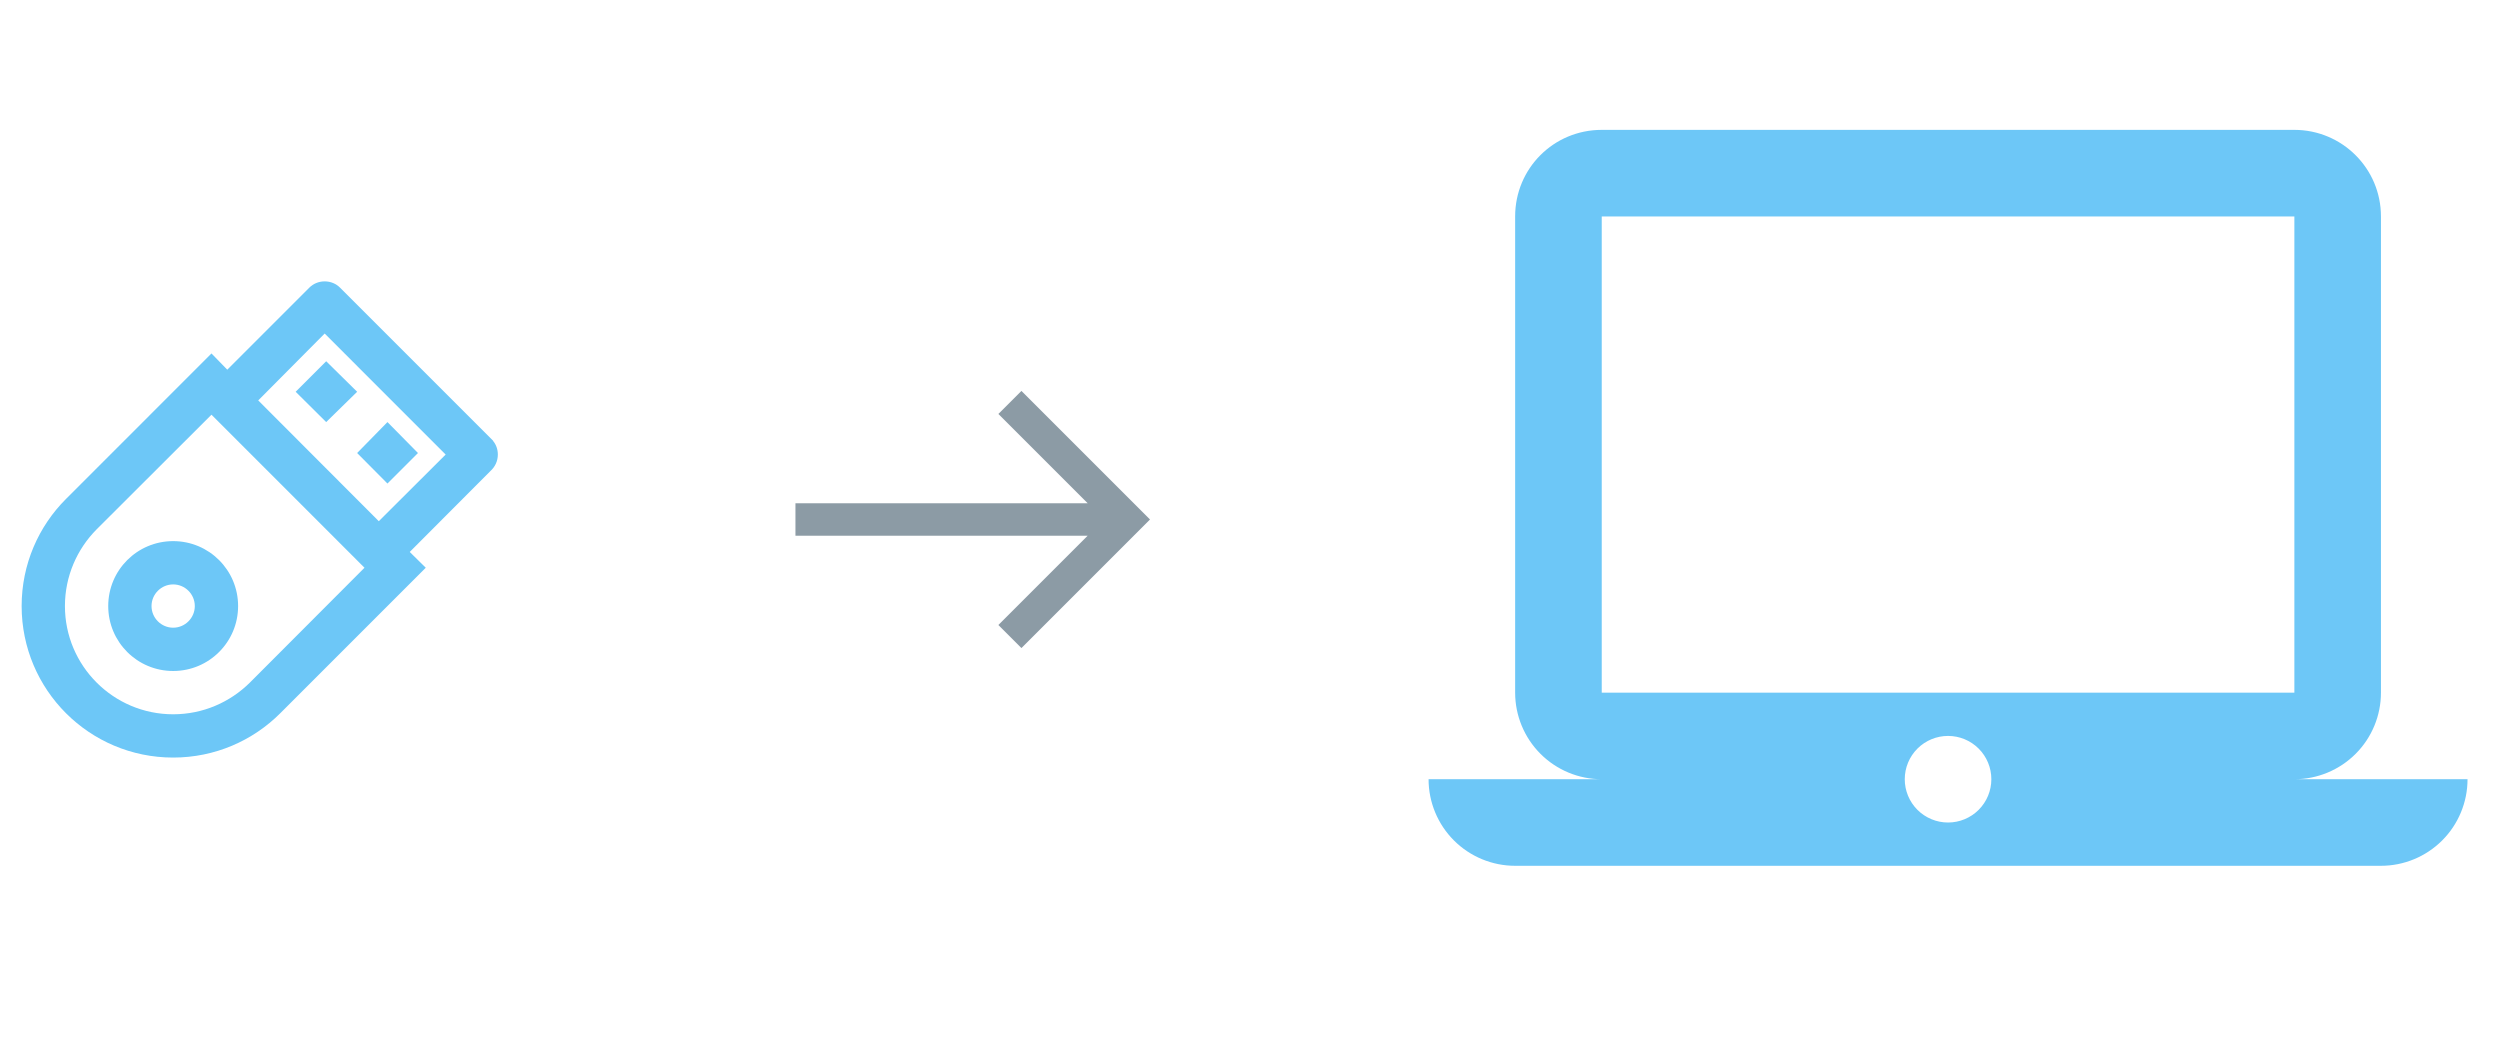
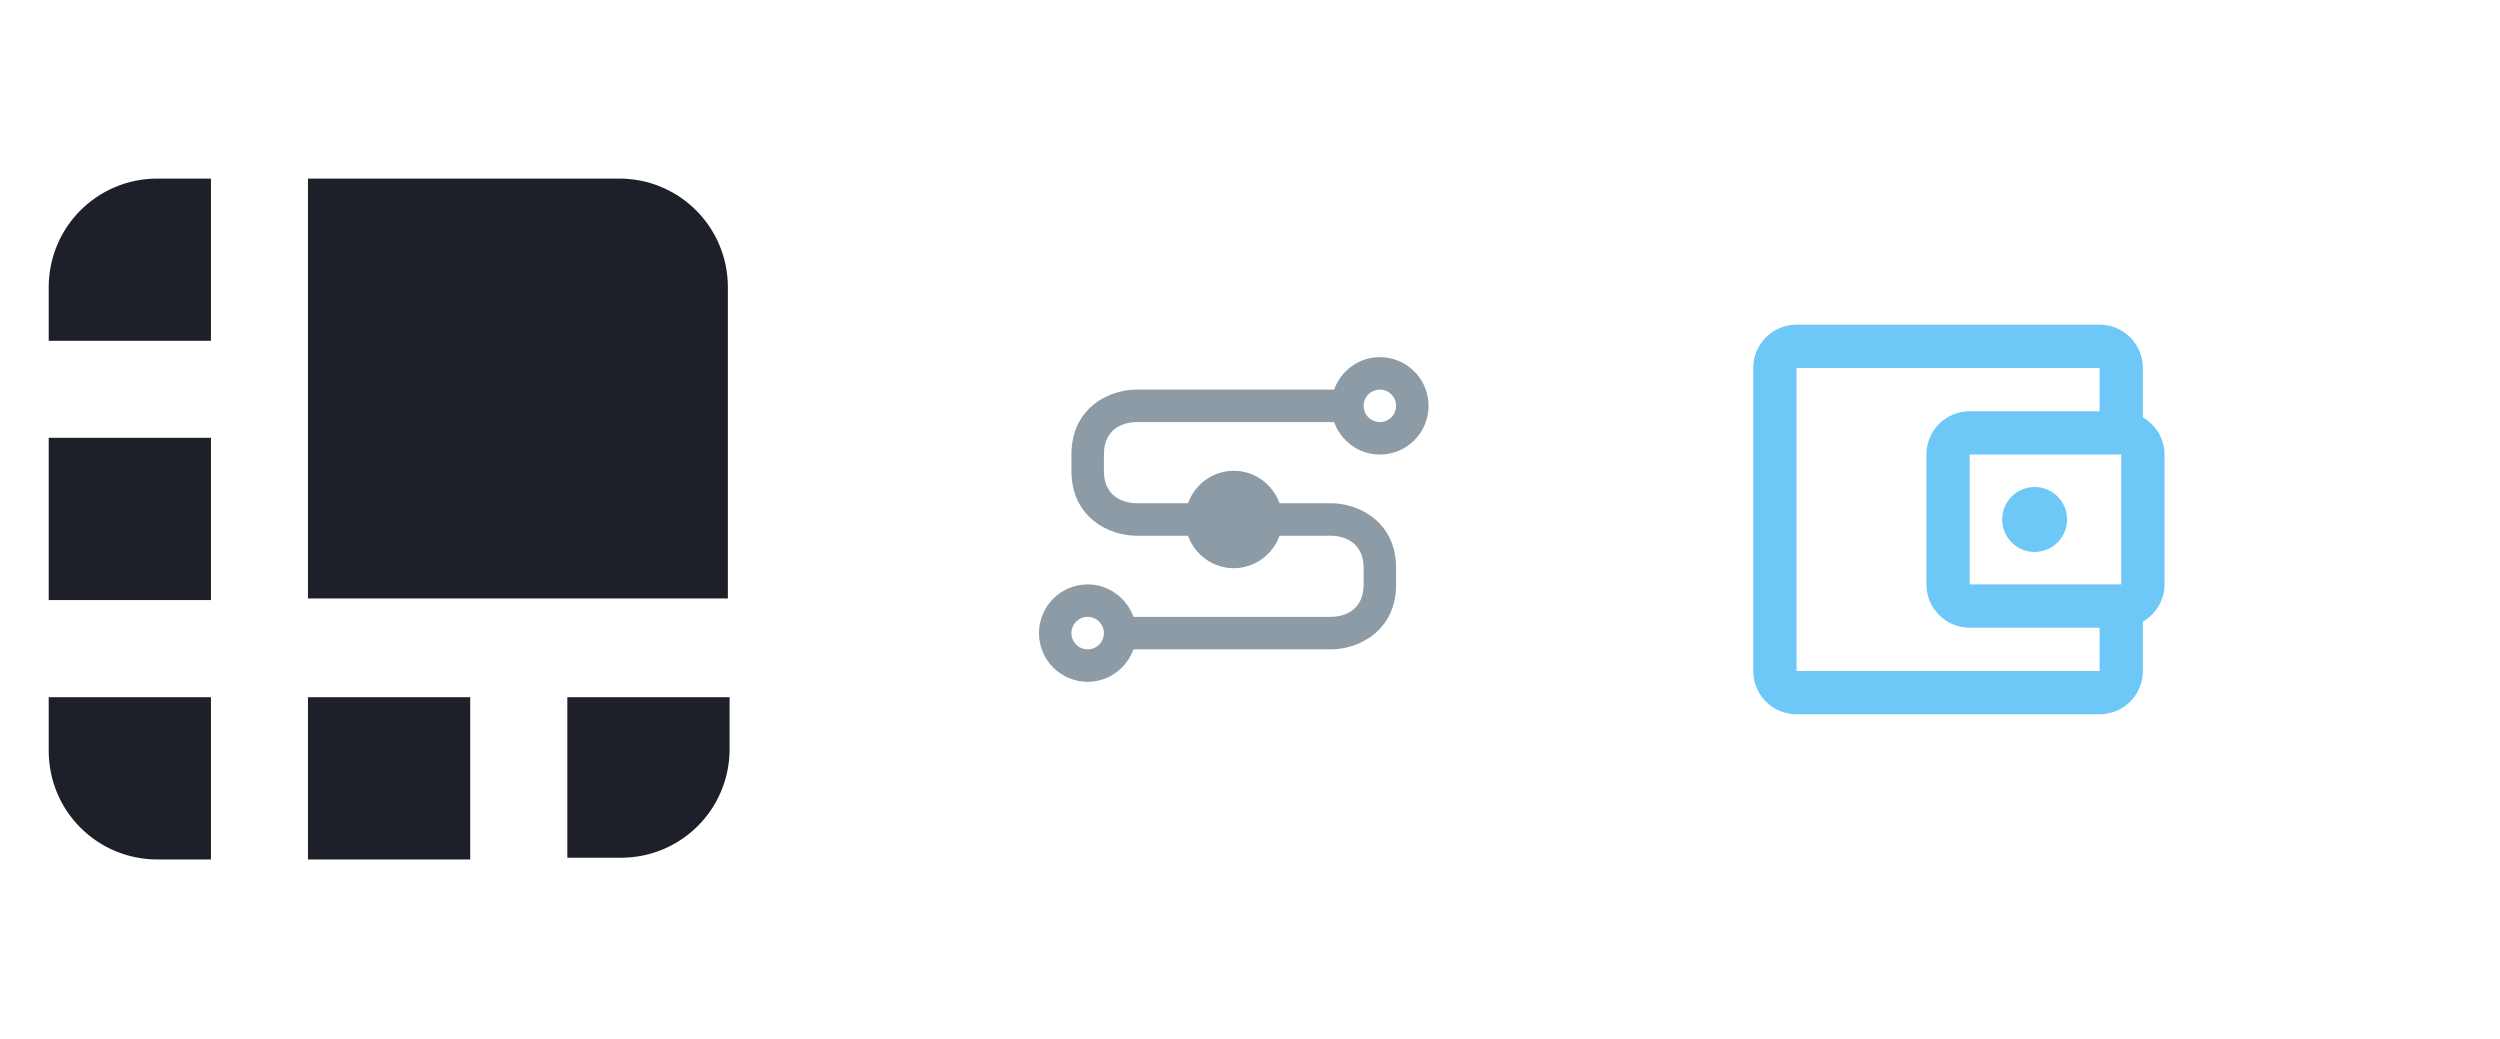
<svg xmlns="http://www.w3.org/2000/svg" width="154" height="64" viewBox="0 0 154 64" fill="none">
-   <path d="M10.667 33.333C12.88 33.333 14.667 35.12 14.667 37.333C14.667 39.546 12.88 41.333 10.667 41.333C8.454 41.333 6.667 39.546 6.667 37.333C6.667 35.12 8.454 33.333 10.667 33.333ZM10.667 36C9.934 36 9.334 36.6 9.334 37.333C9.334 38.066 9.934 38.666 10.667 38.666C11.4 38.666 12 38.066 12 37.333C12 36.6 11.4 36 10.667 36ZM13.027 21.773L14 22.773L19.053 17.72C19.294 17.48 19.627 17.333 20 17.333C20.373 17.333 20.707 17.48 20.947 17.72L30.373 27.146V27.16C30.56 27.386 30.667 27.68 30.667 28C30.667 28.4 30.494 28.76 30.213 29.013L25.24 34L26.227 34.973L17.267 43.933C15.573 45.626 13.24 46.666 10.667 46.666C5.507 46.666 1.333 42.493 1.333 37.333C1.333 34.76 2.373 32.426 4.067 30.733L13.027 21.773ZM15.387 42.053L22.453 34.973L13.027 25.546L5.947 32.613C4.747 33.826 4 35.493 4 37.333C4 41.013 6.987 44 10.667 44C12.507 44 14.174 43.253 15.387 42.053ZM20.093 22.253L22 24.133L20.093 26L18.213 24.133L20.093 22.253ZM23.867 26L25.747 27.906L23.867 29.786L22 27.906L23.867 26ZM27.453 28L20 20.546L15.907 24.666L23.334 32.106L27.453 28Z" fill="#6DC7F7" />
-   <path d="M120 50.667C119.293 50.667 118.614 50.386 118.114 49.886C117.614 49.386 117.333 48.707 117.333 48C117.333 47.293 117.614 46.614 118.114 46.114C118.614 45.614 119.293 45.333 120 45.333C120.707 45.333 121.386 45.614 121.886 46.114C122.386 46.614 122.667 47.293 122.667 48C122.667 48.707 122.386 49.386 121.886 49.886C121.386 50.386 120.707 50.667 120 50.667ZM98.667 13.333H141.333V42.667H98.667V13.333ZM141.333 48C142.748 48 144.104 47.438 145.105 46.438C146.105 45.438 146.667 44.081 146.667 42.667V13.333C146.667 10.373 144.267 8 141.333 8H98.667C95.707 8 93.333 10.373 93.333 13.333V42.667C93.333 44.081 93.895 45.438 94.895 46.438C95.896 47.438 97.252 48 98.667 48H88C88 49.414 88.562 50.771 89.562 51.771C90.562 52.771 91.919 53.333 93.333 53.333H146.667C148.081 53.333 149.438 52.771 150.438 51.771C151.438 50.771 152 49.414 152 48H141.333Z" fill="#6DC7F7" />
-   <path d="M49 31V33H67L61.5 38.5L62.92 39.92L70.84 32L62.92 24.08L61.5 25.5L67 31H49Z" fill="#8C9BA5" />
+   <path d="M38.138 11H18.97V36.867H44.837V17.699C44.837 13.987 41.85 11 38.138 11ZM12.995 11H9.699C5.987 11 3 13.987 3 17.699V20.995H12.995V11ZM3 26.97H12.995V36.965H3V26.97ZM34.948 52.837H38.244C41.956 52.837 44.943 49.85 44.943 46.138V42.948H34.948V52.837ZM18.97 42.948H28.965V52.943H18.97V42.948ZM3 42.948V46.244C3 49.956 5.987 52.943 9.699 52.943H12.995V42.948H3Z" fill="#1D2028" />
+   <path d="M110.667 20C109.187 20 108 21.2 108 22.667V41.333C108 42.041 108.281 42.719 108.781 43.219C109.281 43.719 109.959 44 110.667 44H129.333C130.041 44 130.719 43.719 131.219 43.219C131.719 42.719 132 42.041 132 41.333V38.293C132.787 37.827 133.333 36.987 133.333 36V28C133.333 27.013 132.787 26.173 132 25.707V22.667C132 21.959 131.719 21.281 131.219 20.781C130.719 20.281 130.041 20 129.333 20H110.667ZM110.667 22.667H129.333V25.333H121.333C120.626 25.333 119.948 25.614 119.448 26.114C118.948 26.614 118.667 27.293 118.667 28V36C118.667 36.707 118.948 37.386 119.448 37.886C119.948 38.386 120.626 38.667 121.333 38.667H129.333V41.333H110.667V22.667ZM121.333 28H130.667V36H121.333V28ZM125.333 30C124.803 30 124.294 30.211 123.919 30.586C123.544 30.961 123.333 31.47 123.333 32C123.333 32.53 123.544 33.039 123.919 33.414C124.294 33.789 124.803 34 125.333 34C125.864 34 126.372 33.789 126.748 33.414C127.123 33.039 127.333 32.53 127.333 32C127.333 31.47 127.123 30.961 126.748 30.586C126.372 30.211 125.864 30 125.333 30Z" fill="#6DC7F7" />
+   <path d="M82 31H78.82C78.4 29.84 77.3 29 76 29C74.7 29 73.6 29.84 73.18 31H70C69.67 31 68 30.9 68 29V28C68 26.17 69.54 26 70 26H82.18C82.6 27.16 83.7 28 85 28C85.796 28 86.559 27.684 87.121 27.121C87.684 26.559 88 25.796 88 25C88 24.204 87.684 23.441 87.121 22.879C86.559 22.316 85.796 22 85 22C83.7 22 82.6 22.84 82.18 24H70C68.39 24 66 25.06 66 28V29C66 31.94 68.39 33 70 33H73.18C73.6 34.16 74.7 35 76 35C77.3 35 78.4 34.16 78.82 33H82C82.33 33 84 33.1 84 35V36C84 37.83 82.46 38 82 38H69.82C69.4 36.84 68.3 36 67 36C66.204 36 65.441 36.316 64.879 36.879C64.316 37.441 64 38.204 64 39C64 39.796 64.316 40.559 64.879 41.121C65.441 41.684 66.204 42 67 42C68.3 42 69.4 41.16 69.82 40H82C83.61 40 86 38.93 86 36V35C86 32.07 83.61 31 82 31ZM85 24C85.265 24 85.52 24.105 85.707 24.293C85.895 24.48 86 24.735 86 25C86 25.265 85.895 25.52 85.707 25.707C85.52 25.895 85.265 26 85 26C84.735 26 84.48 25.895 84.293 25.707C84.105 25.52 84 25.265 84 25C84 24.735 84.105 24.48 84.293 24.293C84.48 24.105 84.735 24 85 24ZM67 40C66.735 40 66.48 39.895 66.293 39.707C66.105 39.52 66 39.265 66 39C66 38.735 66.105 38.48 66.293 38.293C66.48 38.105 66.735 38 67 38C67.265 38 67.52 38.105 67.707 38.293C67.895 38.48 68 38.735 68 39C68 39.265 67.895 39.52 67.707 39.707C67.52 39.895 67.265 40 67 40Z" fill="#8C9BA5" />
</svg>
